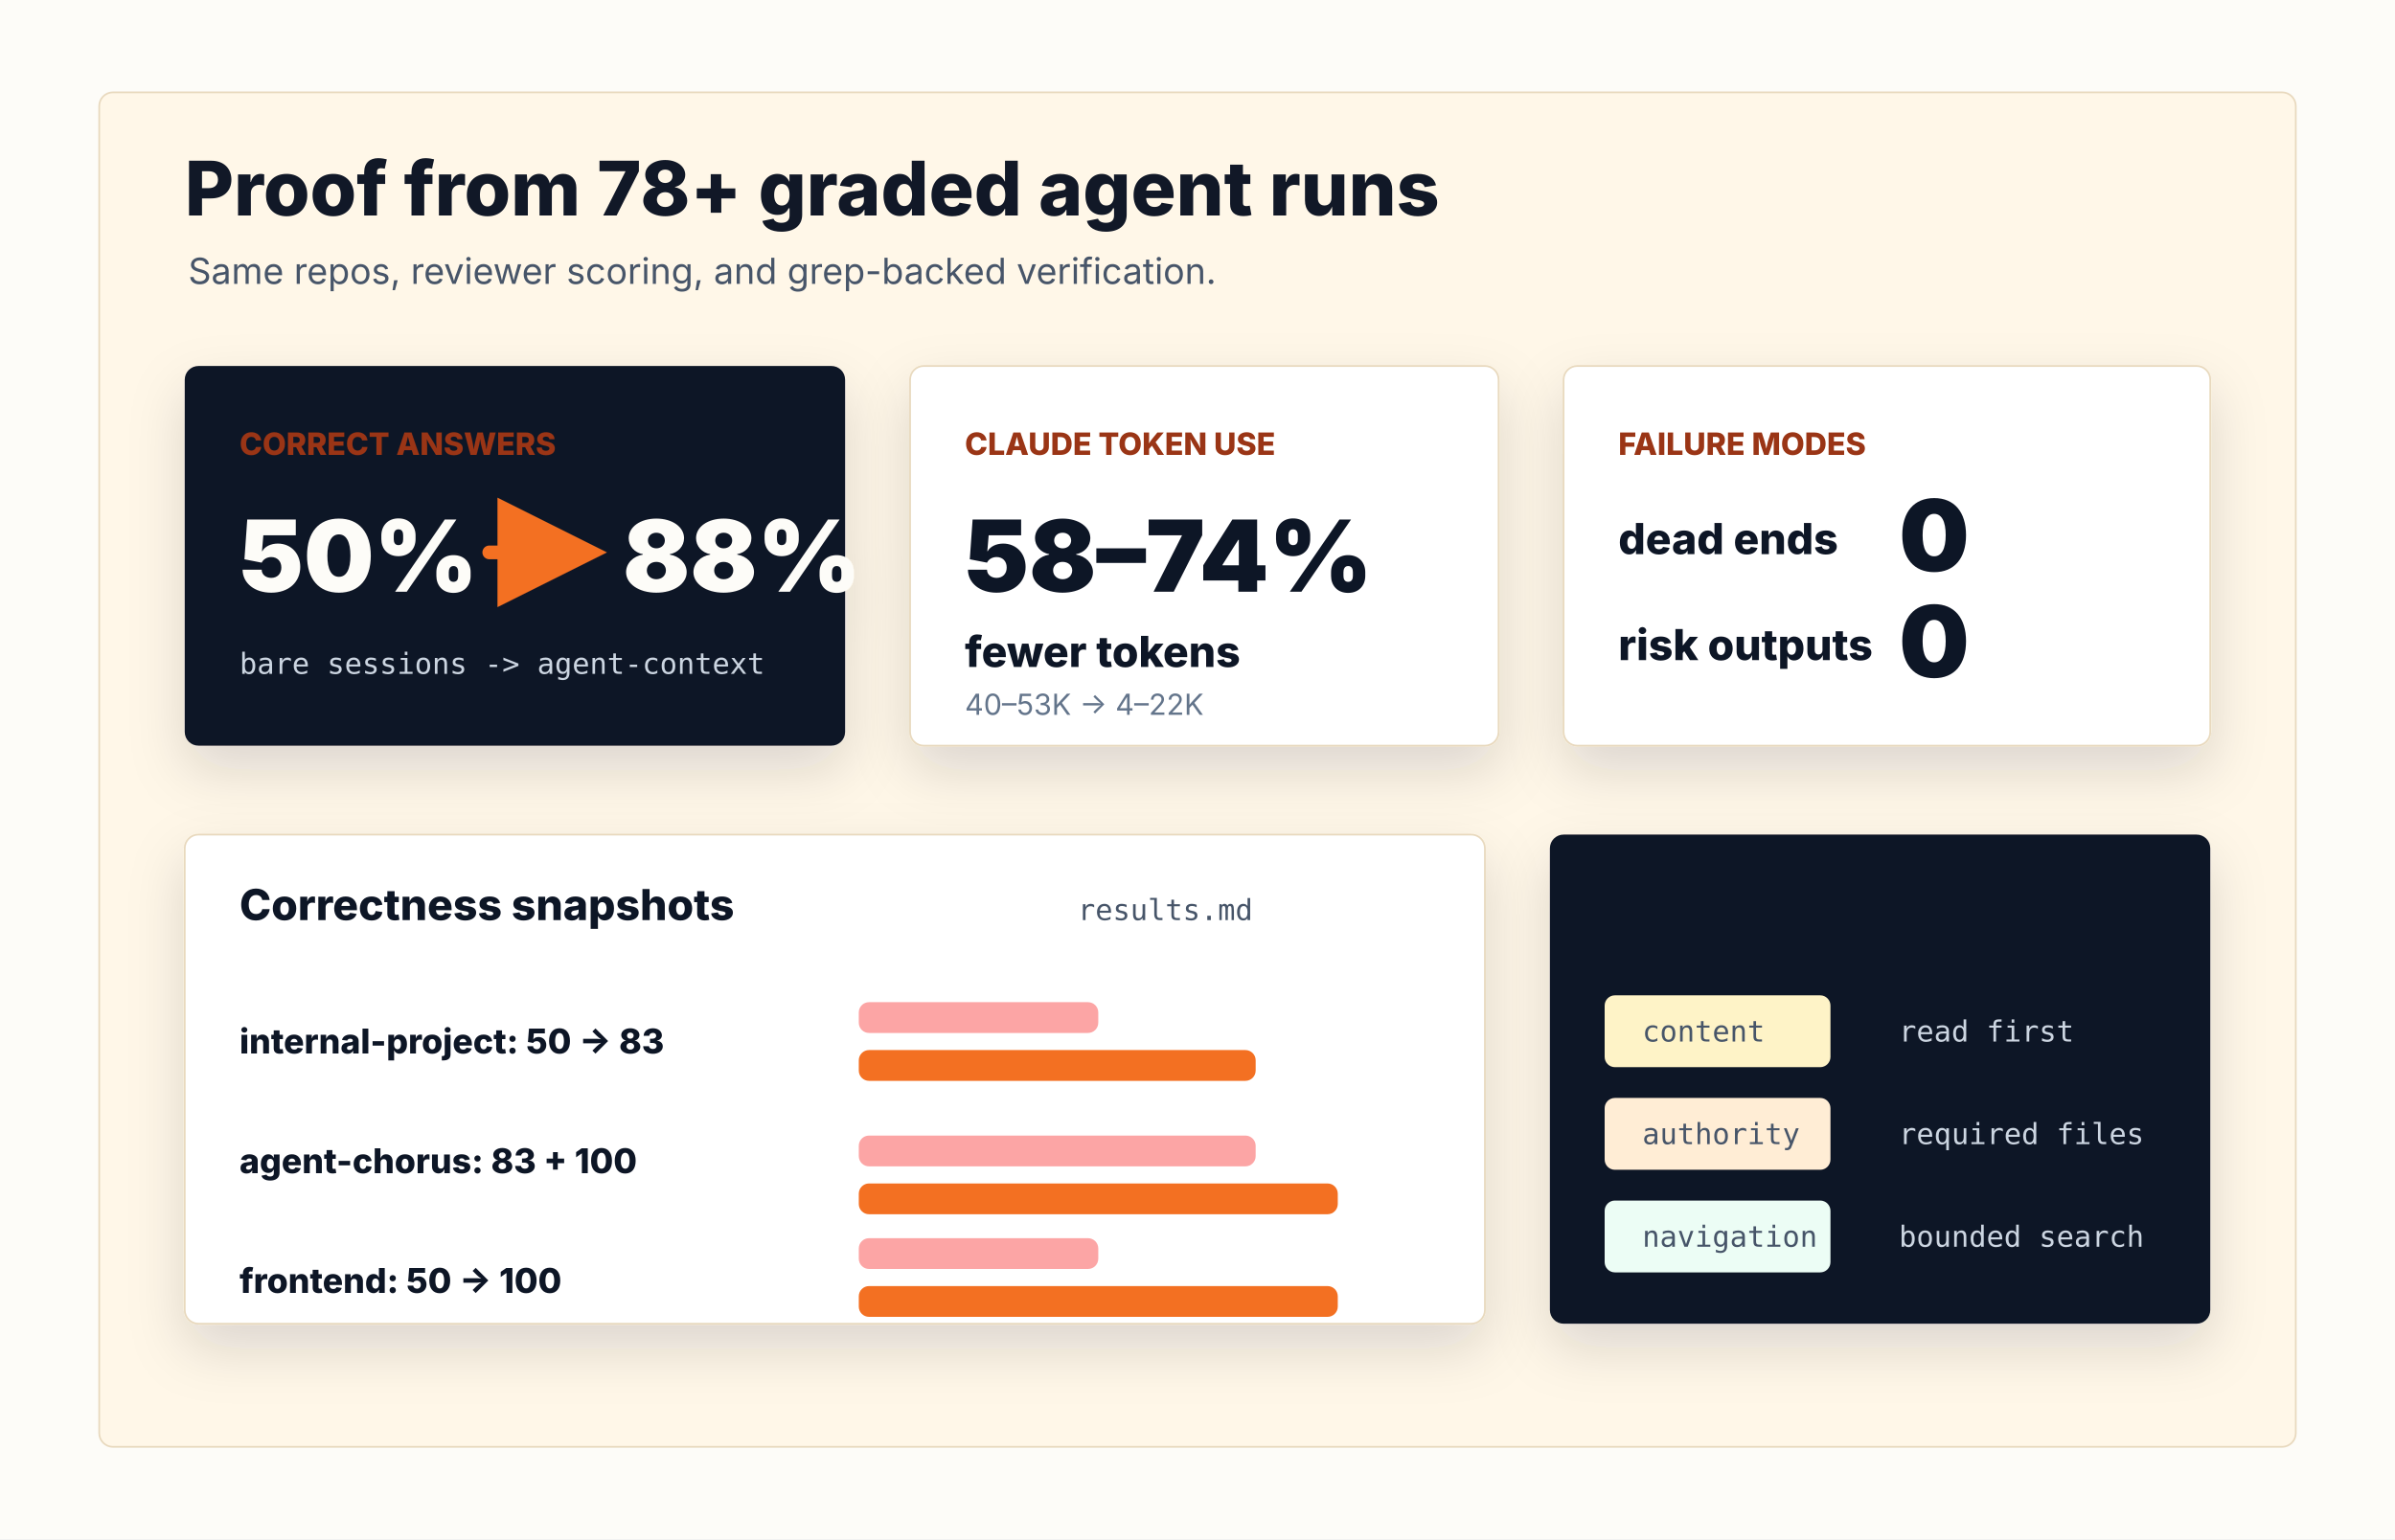
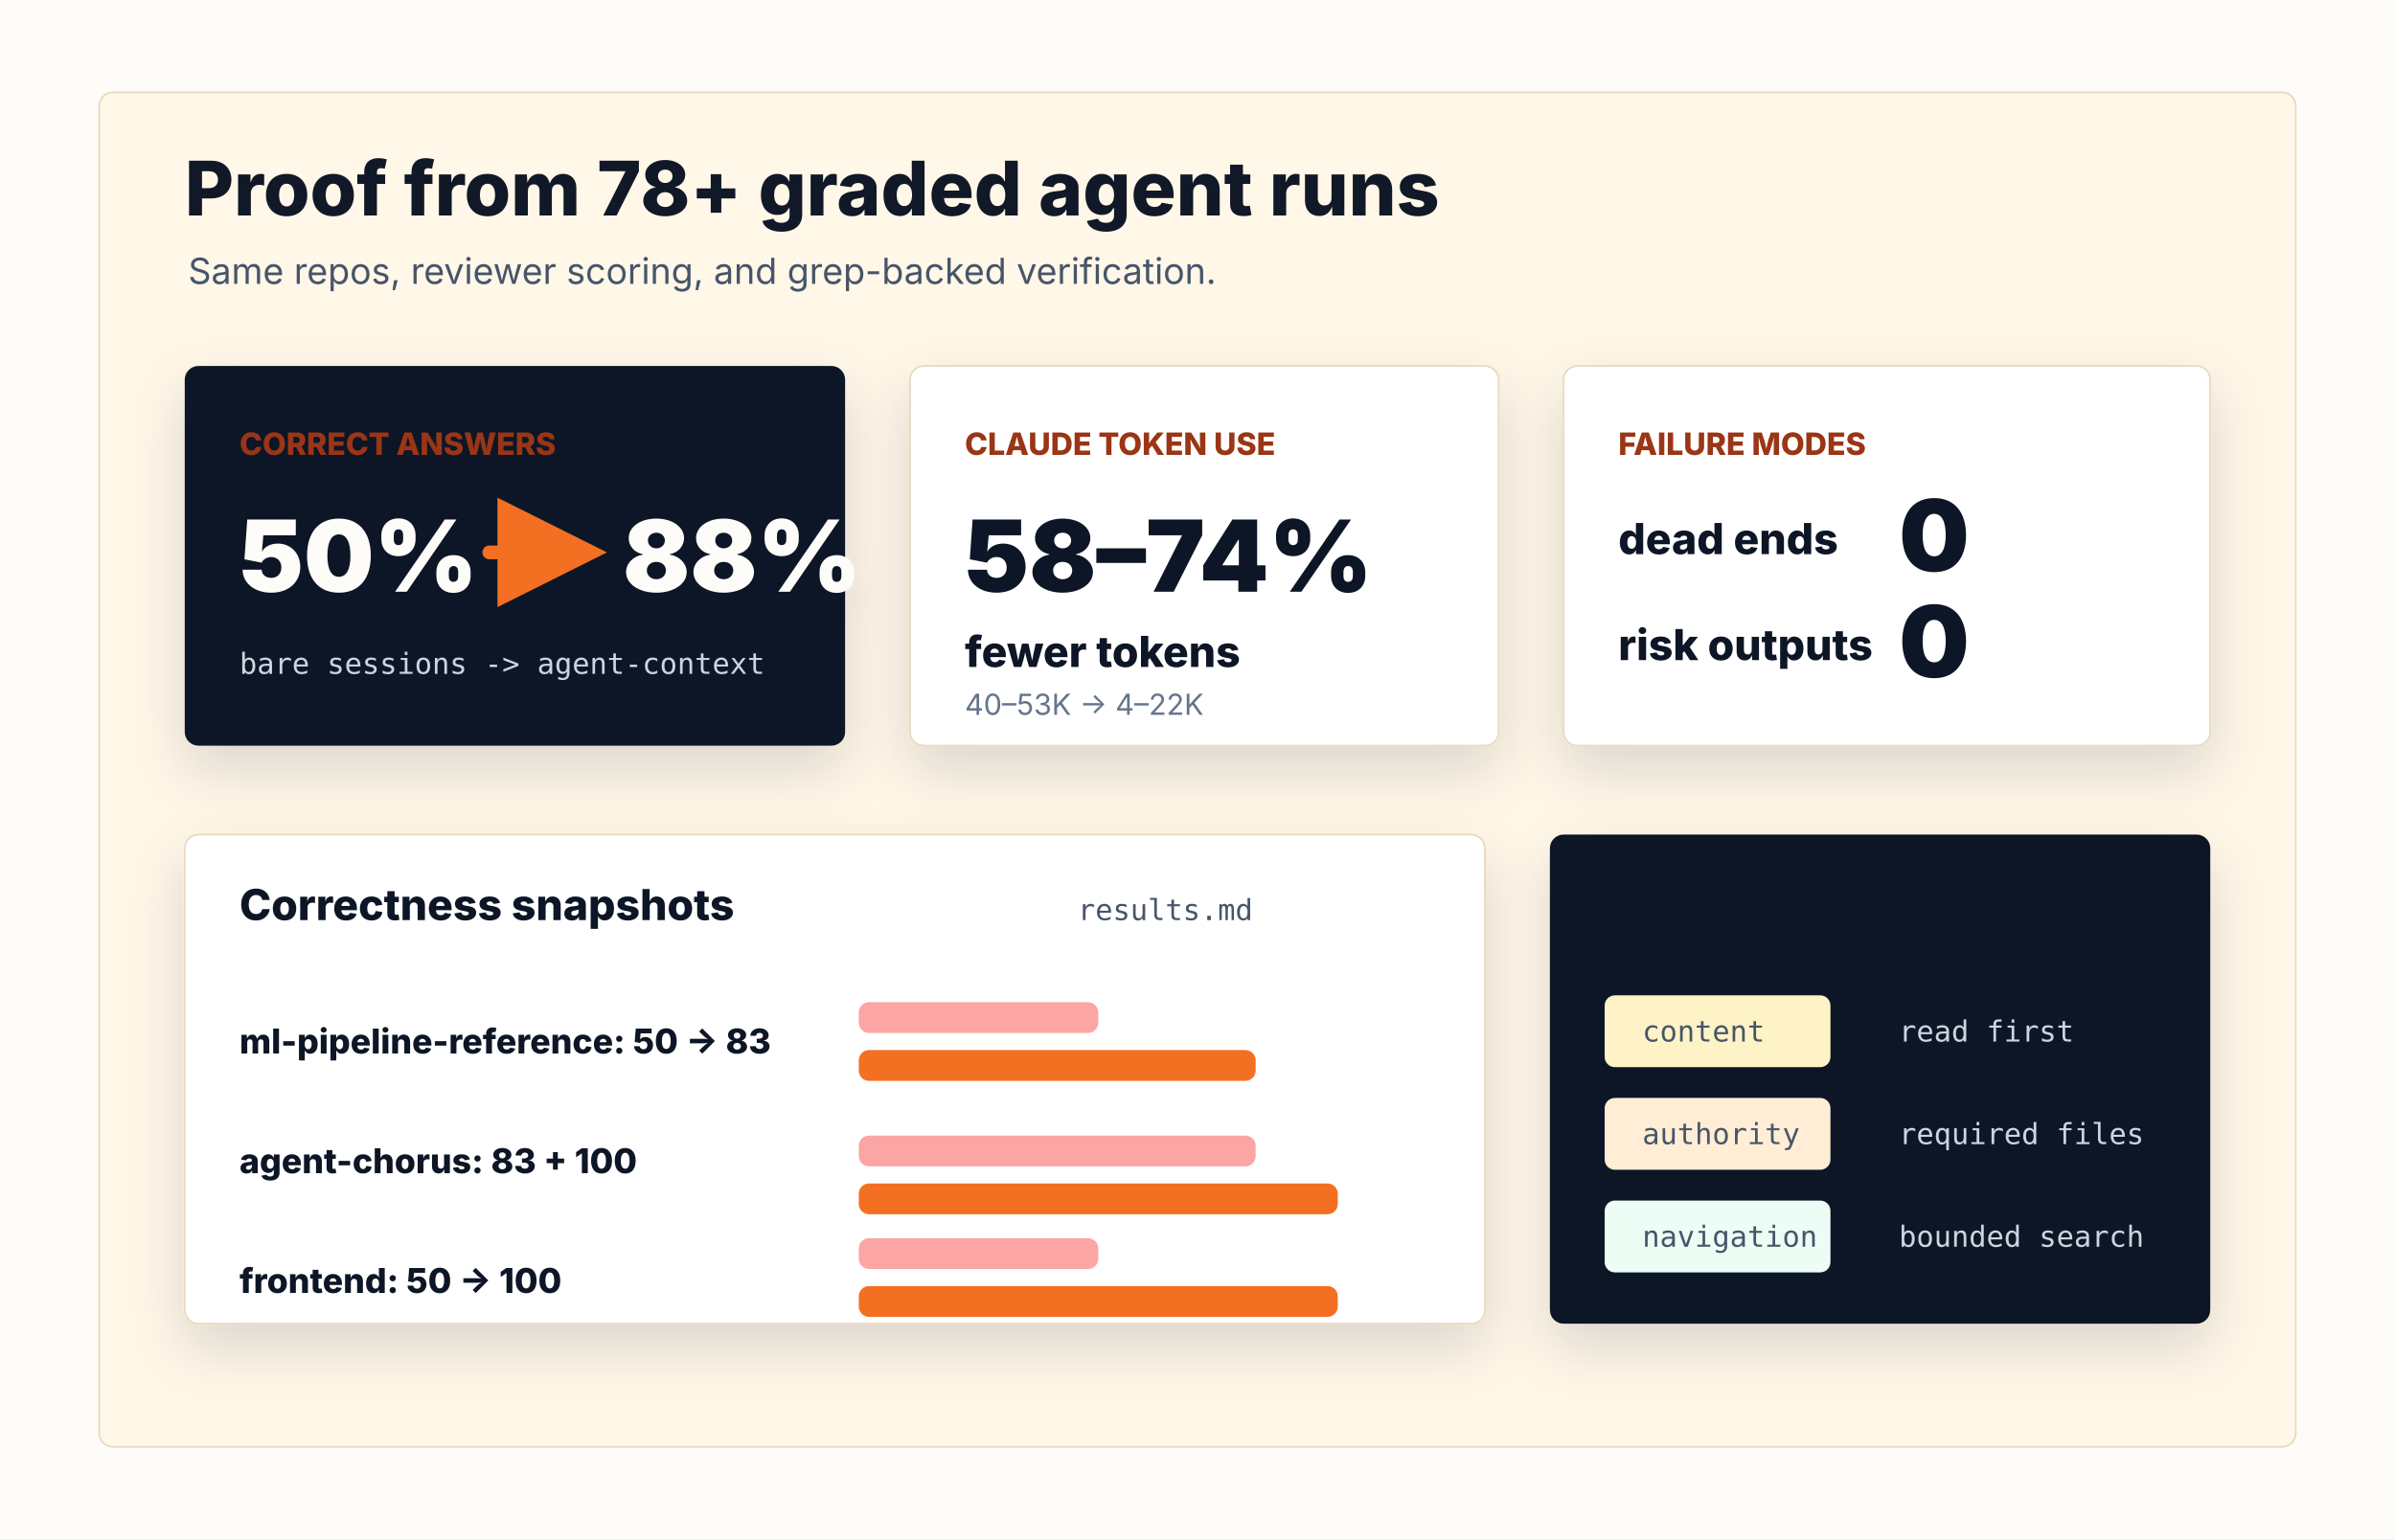
<svg xmlns="http://www.w3.org/2000/svg" width="1400" height="900" viewBox="0 0 1400 900" role="img" aria-labelledby="title desc">
  <defs>
    <filter id="shadow" x="-20%" y="-20%" width="140%" height="150%">
      <feDropShadow dx="0" dy="14" stdDeviation="16" flood-color="#111827" flood-opacity="0.14" />
    </filter>
    <marker id="arrow" viewBox="0 0 10 10" refX="8" refY="5" markerWidth="8" markerHeight="8" orient="auto">
      <path d="M0 0 L10 5 L0 10 Z" fill="#F37021" />
    </marker>
    <style>
      .h1 { font: 800 44px Inter, Arial, sans-serif; fill: #111827; }
      .body { font: 21px Inter, Arial, sans-serif; fill: #475569; }
      .eyebrow { font: 800 18px Inter, Arial, sans-serif; fill: #9A3412; letter-spacing: 0; }
      .metric { font: 900 58px Inter, Arial, sans-serif; fill: #111827; }
      .metricDark { font: 900 58px Inter, Arial, sans-serif; fill: #FDFCF8; }
      .label { font: 800 25px Inter, Arial, sans-serif; fill: #111827; }
      .small { font: 17px Inter, Arial, sans-serif; fill: #64748B; }
      .mono { font: 17px ui-monospace, SFMono-Regular, Menlo, monospace; fill: #475569; }
      .monoDark { font: 17px ui-monospace, SFMono-Regular, Menlo, monospace; fill: #CBD5E1; }
    </style>
  </defs>
  <rect width="1400" height="900" fill="#FDFCF8" />
  <rect x="58" y="54" width="1284" height="792" rx="8" fill="#FFF7E8" stroke="#E8D9BE" />
  <text class="h1" x="108" y="126">Proof from 78+ graded agent runs</text>
  <text class="body" x="110" y="166">Same repos, reviewer scoring, and grep-backed verification.</text>
  <g filter="url(#shadow)">
    <rect x="108" y="214" width="386" height="222" rx="8" fill="#111827" />
    <text class="eyebrow" x="140" y="266" fill="#FDE68A">CORRECT ANSWERS</text>
    <text class="metricDark" x="140" y="346">50%</text>
    <path d="M286 323 L342 323" stroke="#F37021" stroke-width="8" stroke-linecap="round" marker-end="url(#arrow)" />
    <text class="metricDark" x="364" y="346">88%</text>
    <text class="monoDark" x="140" y="394">bare sessions -&gt; agent-context</text>
  </g>
  <g filter="url(#shadow)">
    <rect x="532" y="214" width="344" height="222" rx="8" fill="#FFFFFF" stroke="#E8D9BE" />
    <text class="eyebrow" x="564" y="266">CLAUDE TOKEN USE</text>
    <text class="metric" x="564" y="346">58–74%</text>
    <text class="label" x="564" y="390">fewer tokens</text>
    <text class="small" x="564" y="418">40–53K → 4–22K</text>
  </g>
  <g filter="url(#shadow)">
    <rect x="914" y="214" width="378" height="222" rx="8" fill="#FFFFFF" stroke="#E8D9BE" />
    <text class="eyebrow" x="946" y="266">FAILURE MODES</text>
    <text class="label" x="946" y="324">dead ends</text>
    <text class="metric" x="1110" y="334">0</text>
    <text class="label" x="946" y="386">risk outputs</text>
    <text class="metric" x="1110" y="396">0</text>
  </g>
  <g filter="url(#shadow)">
    <rect x="108" y="488" width="760" height="286" rx="8" fill="#FFFFFF" stroke="#E8D9BE" />
    <text class="label" x="140" y="538">Correctness snapshots</text>
    <text class="mono" x="630" y="538">results.md</text>
-     <text x="140" y="616" font-family="Inter, Arial, sans-serif" font-size="20" font-weight="800" fill="#111827">internal-project: 50 -&gt; 83</text>
+     <text x="140" y="616" font-family="Inter, Arial, sans-serif" font-size="20" font-weight="800" fill="#111827">ml-pipeline-reference: 50 -&gt; 83</text>
    <rect x="502" y="586" width="140" height="18" rx="6" fill="#FCA5A5" />
    <rect x="502" y="614" width="232" height="18" rx="6" fill="#F37021" />
    <text x="140" y="686" font-family="Inter, Arial, sans-serif" font-size="20" font-weight="800" fill="#111827">agent-chorus: 83 + 100</text>
    <rect x="502" y="664" width="232" height="18" rx="6" fill="#FCA5A5" />
    <rect x="502" y="692" width="280" height="18" rx="6" fill="#F37021" />
    <text x="140" y="756" font-family="Inter, Arial, sans-serif" font-size="20" font-weight="800" fill="#111827">frontend: 50 -&gt; 100</text>
    <rect x="502" y="724" width="140" height="18" rx="6" fill="#FCA5A5" />
    <rect x="502" y="752" width="280" height="18" rx="6" fill="#F37021" />
  </g>
  <g filter="url(#shadow)">
    <rect x="906" y="488" width="386" height="286" rx="8" fill="#111827" />
    <text class="label" x="938" y="540" fill="#FDFCF8">What changed?</text>
    <rect x="938" y="582" width="132" height="42" rx="6" fill="#FEF3C7" />
    <text class="mono" x="960" y="609" fill="#7C2D12">content</text>
    <text class="monoDark" x="1110" y="609">read first</text>
    <rect x="938" y="642" width="132" height="42" rx="6" fill="#FFEDD5" />
    <text class="mono" x="960" y="669" fill="#7C2D12">authority</text>
    <text class="monoDark" x="1110" y="669">required files</text>
    <rect x="938" y="702" width="132" height="42" rx="6" fill="#ECFDF5" />
    <text class="mono" x="960" y="729" fill="#14532D">navigation</text>
    <text class="monoDark" x="1110" y="729">bounded search</text>
  </g>
</svg>
